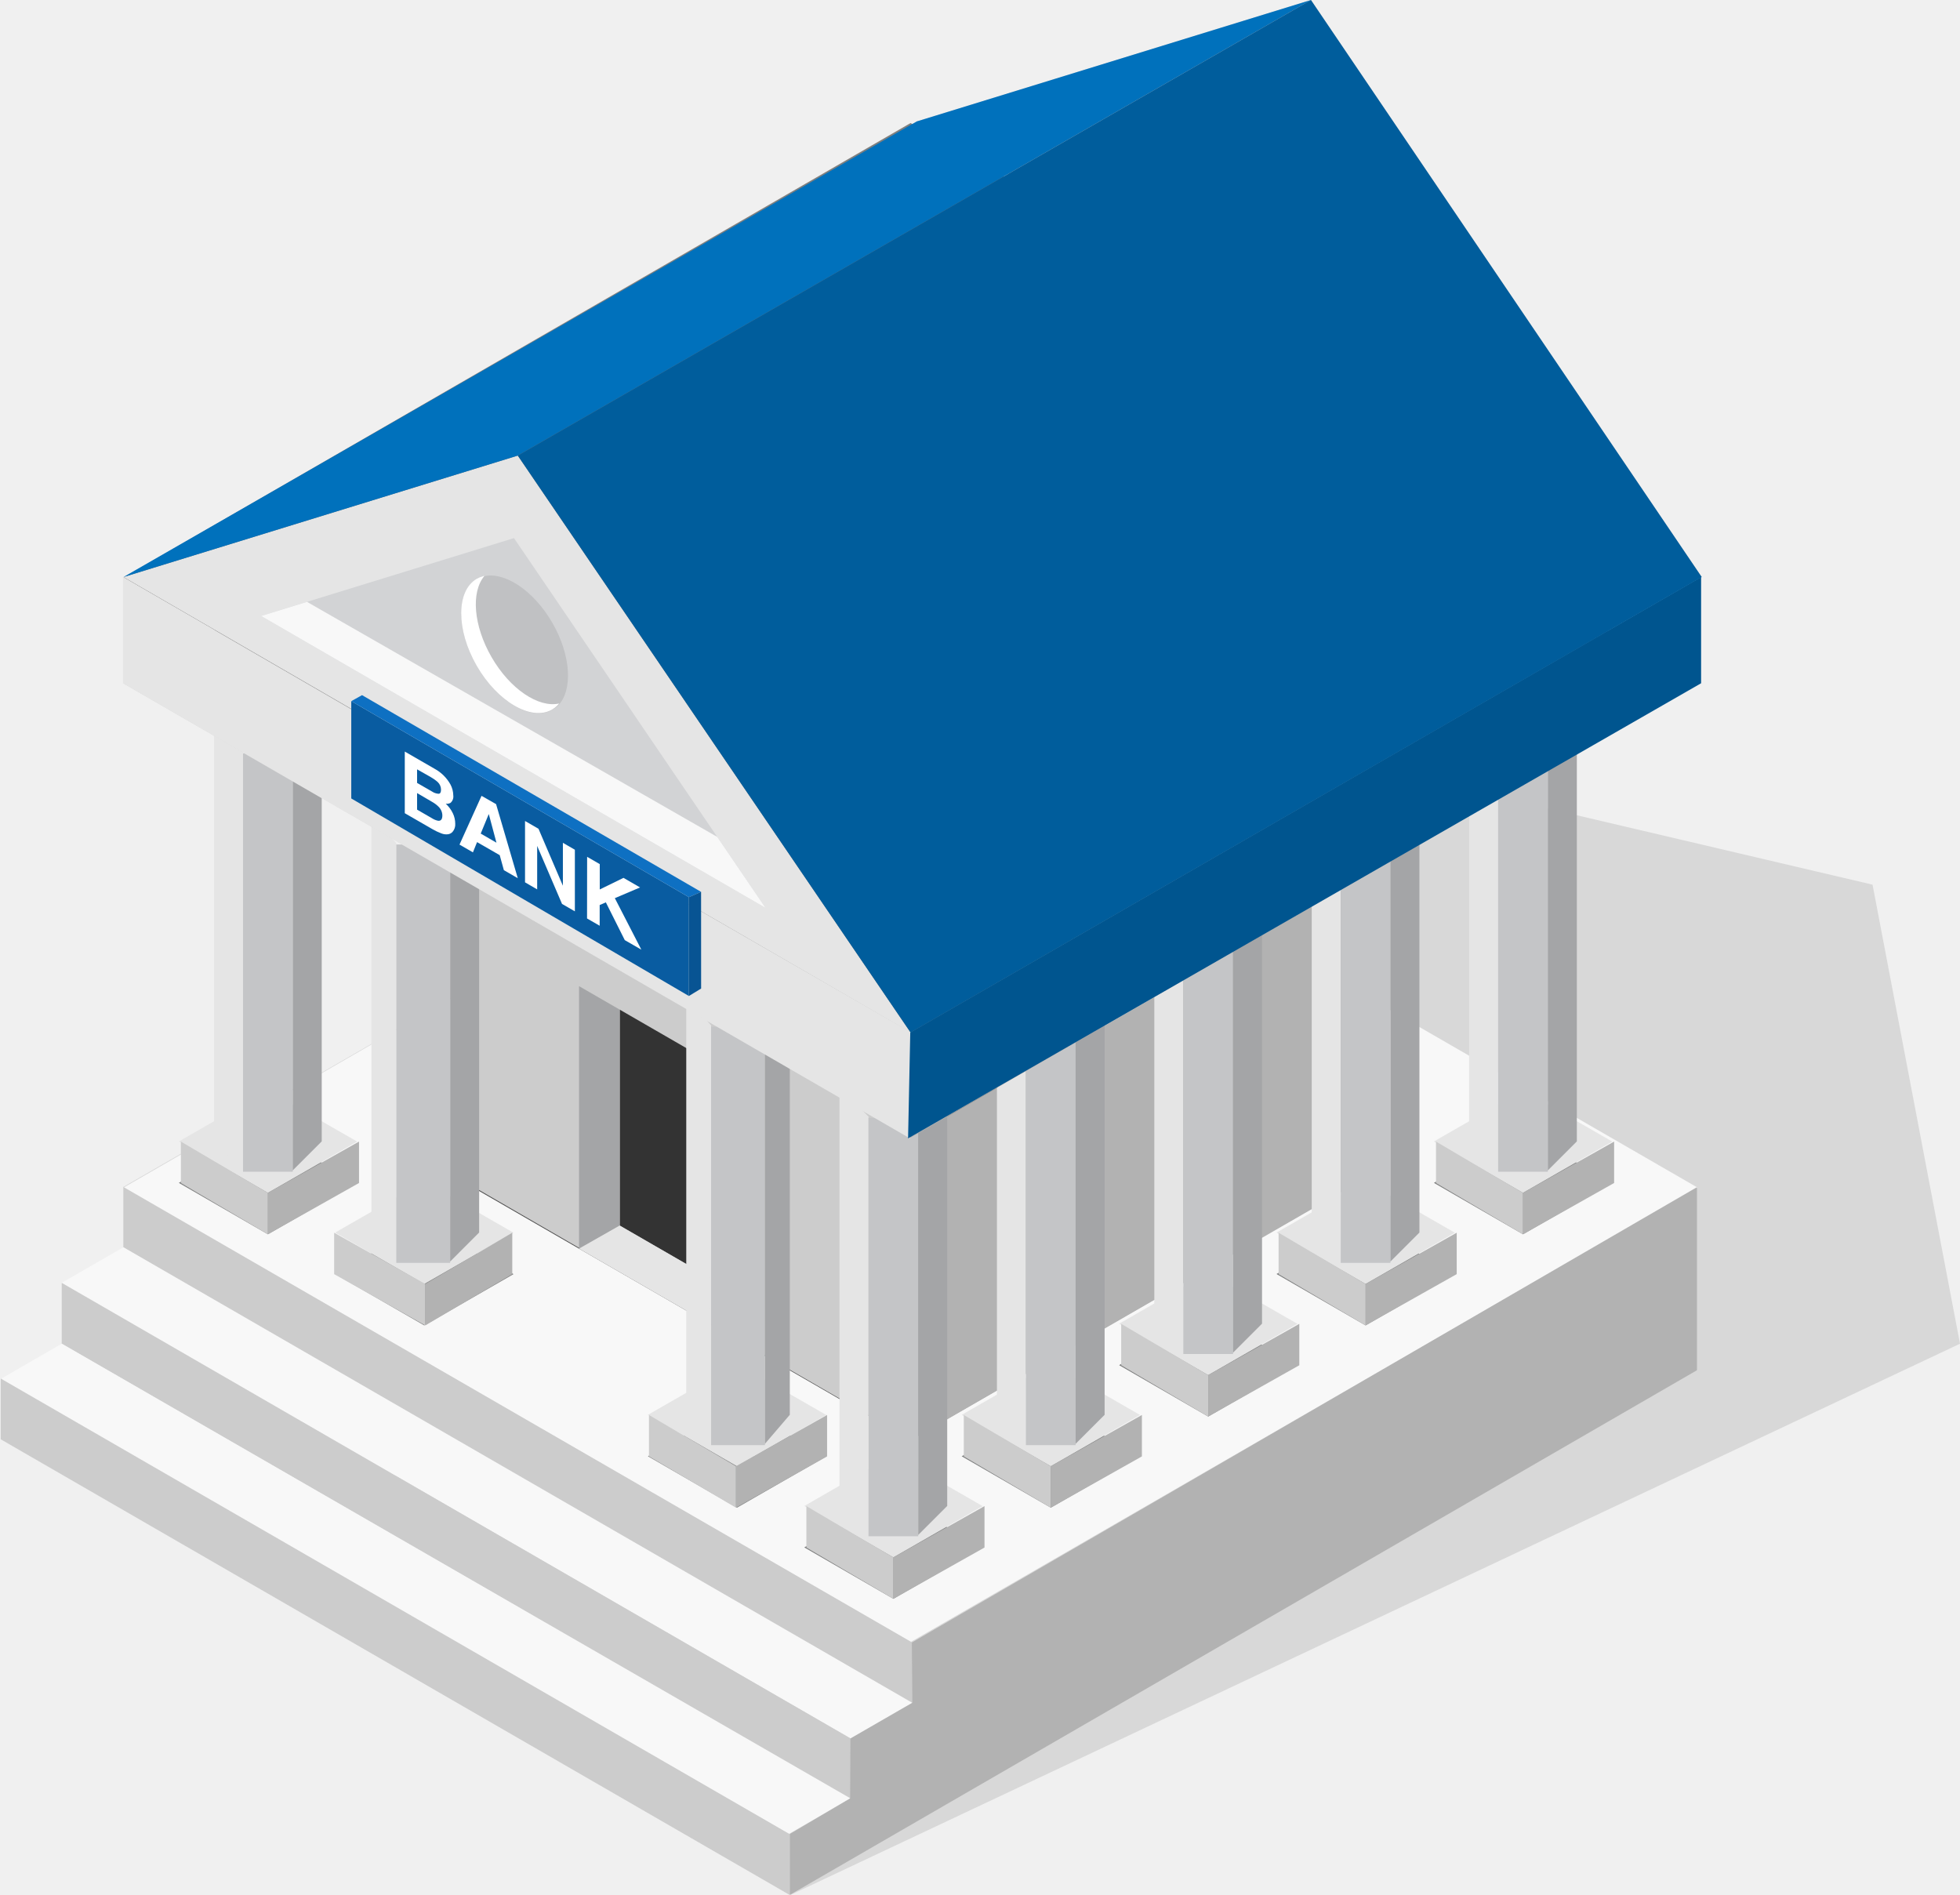
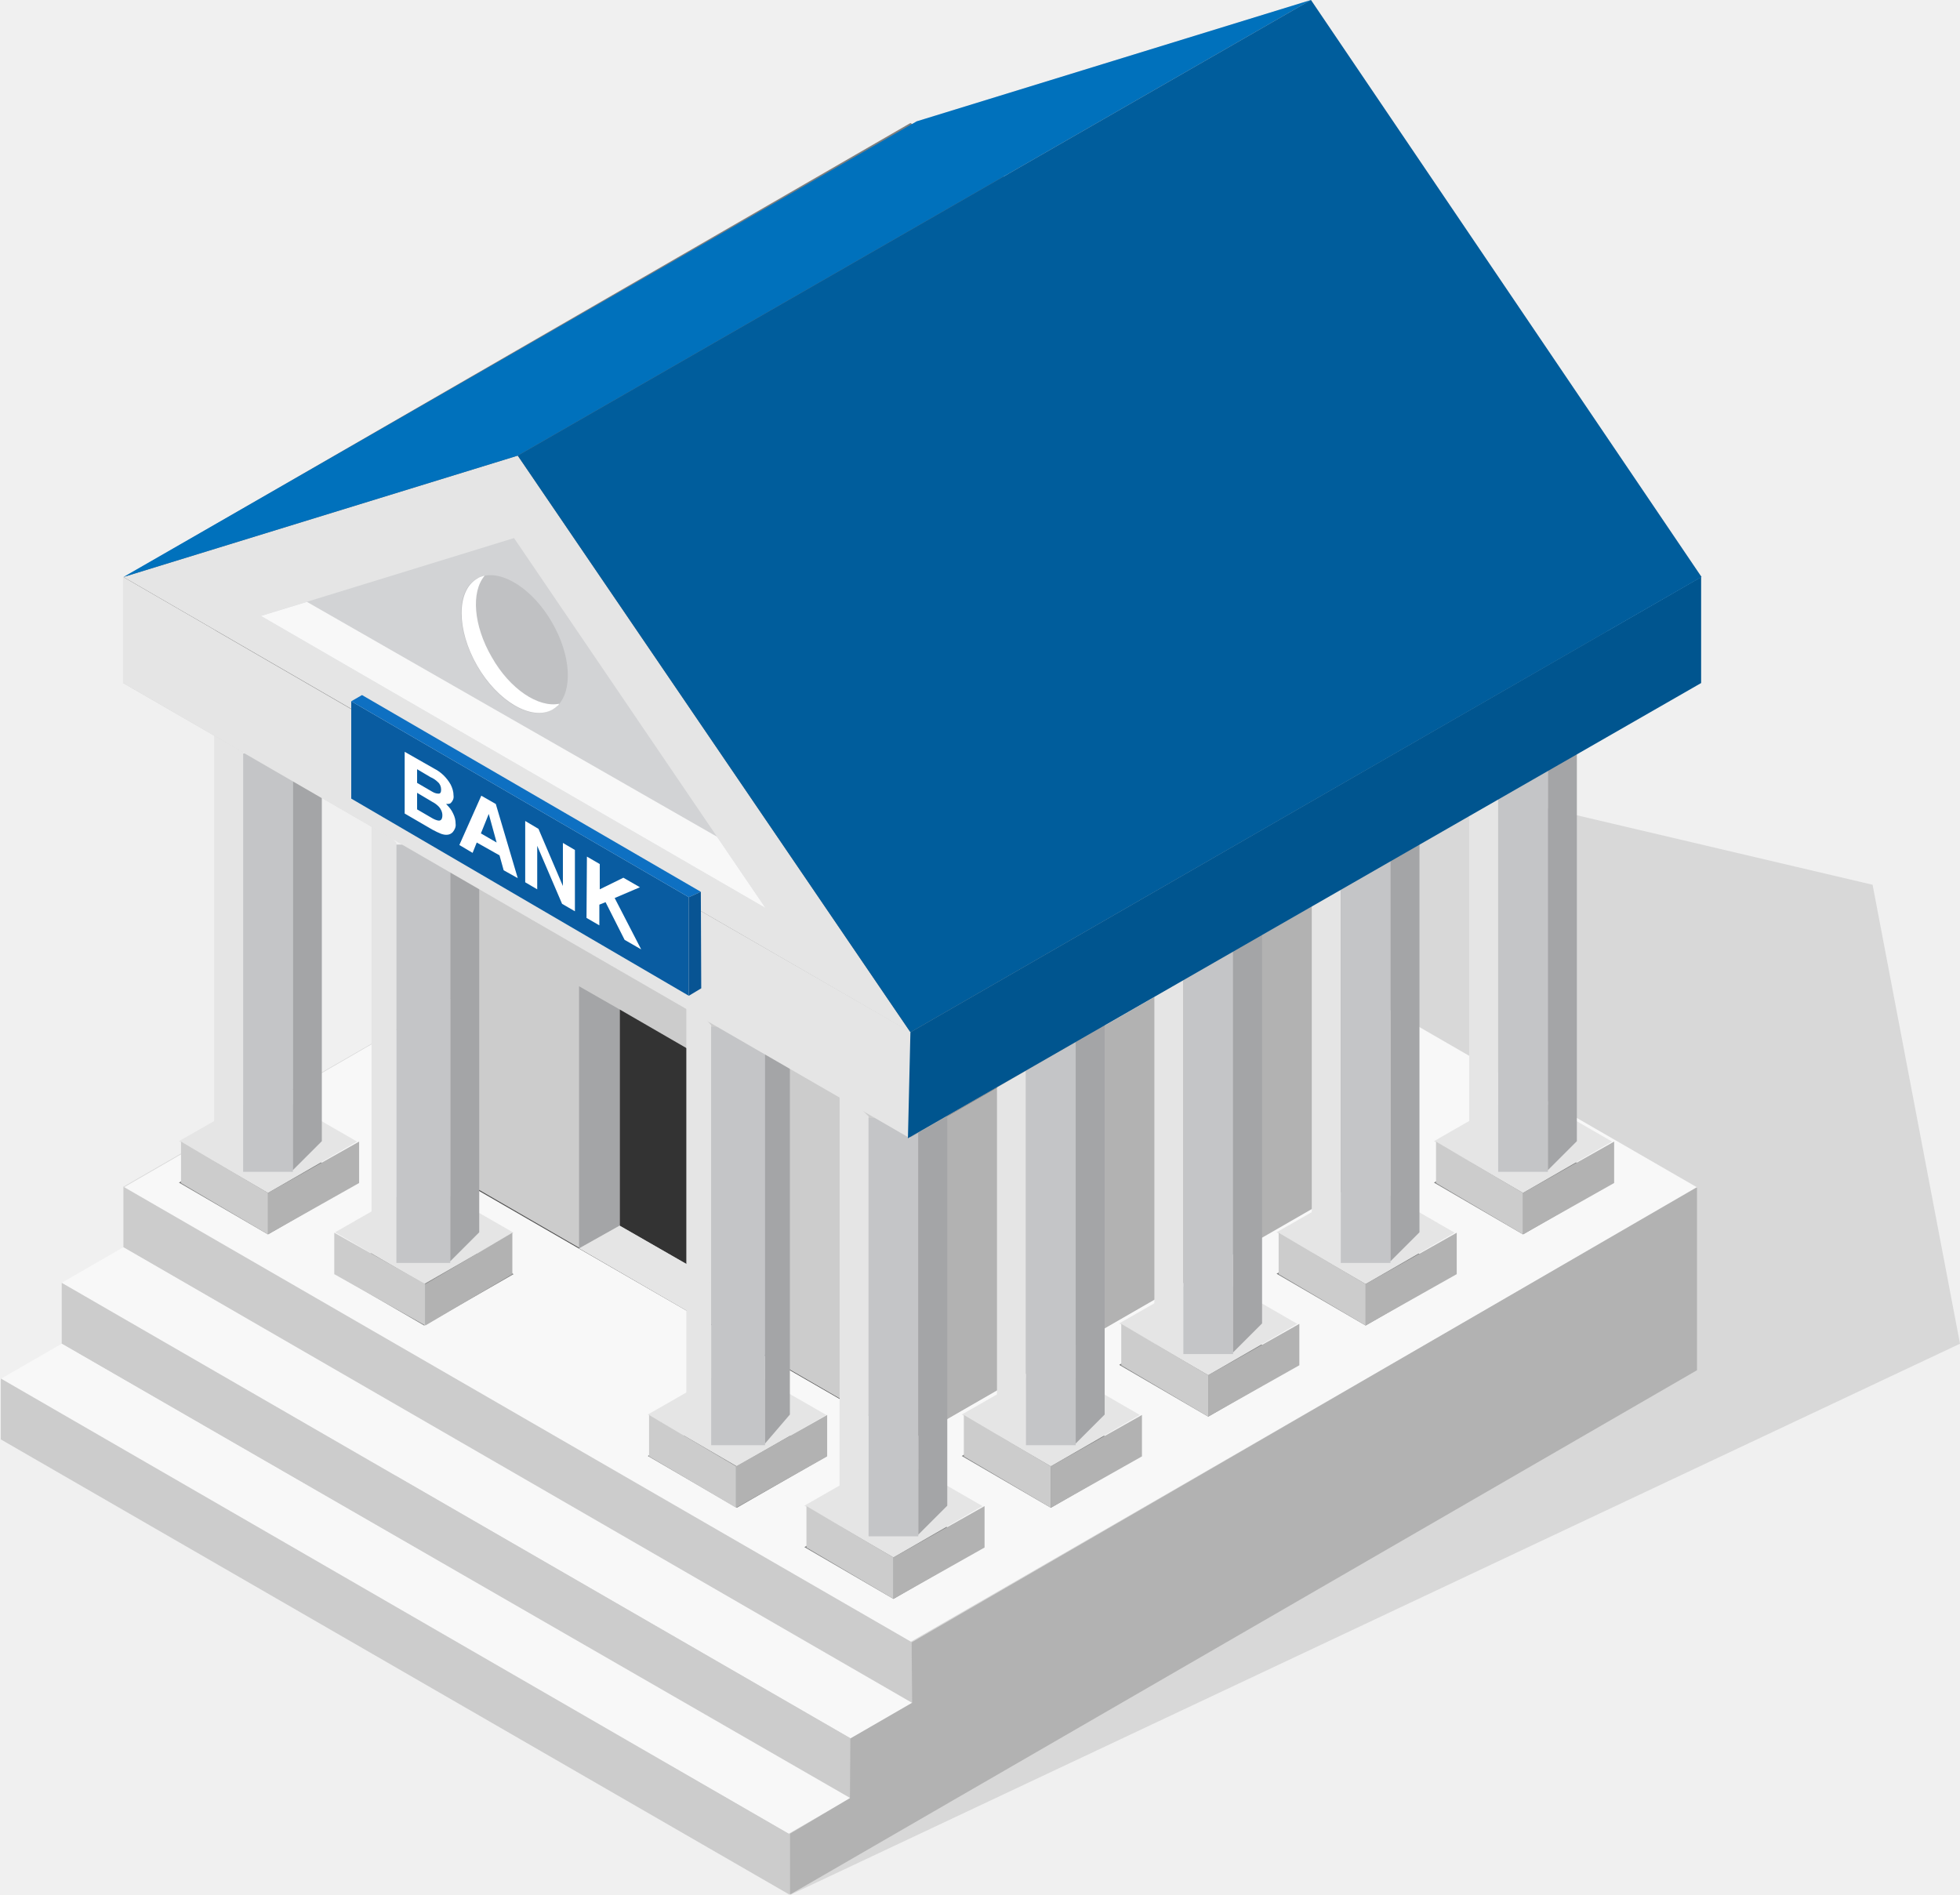
- <svg xmlns="http://www.w3.org/2000/svg" viewBox="0 0 473.17 457.43">
-   <defs>
-     <style>.cls-1{opacity:0.1;}.cls-2{fill:#f8f8f8;}.cls-3{fill:#4d4d4d;}.cls-4{fill:#b2b2b2;}.cls-5{fill:#ccc;}.cls-6{fill:#7e7f7f;}.cls-7{fill:#e5e5e5;}.cls-8{fill:#c4c5c7;}.cls-9{fill:#a4a5a7;}.cls-10{fill:#333;}.cls-11{fill:#7f7f7f;}.cls-12{fill:#00558f;}.cls-13{fill:#0071bc;}.cls-14{fill:#005d9c;}.cls-15{fill:#d2d3d5;}.cls-16{fill:#c0c1c3;}.cls-17{fill:#fff;}.cls-18{fill:#095ca1;}.cls-19{fill:#0e70c2;}.cls-20{fill:#085493;}</style>
-   </defs>
-   <g id="レイヤー_2" data-name="レイヤー 2">
+ <svg xmlns="http://www.w3.org/2000/svg" version="1.1" id="レイヤー_1" x="0px" y="0px" viewBox="0 0 473.2 457.4" style="enable-background:new 0 0 473.2 457.4;" xml:space="preserve">
+   <g id="レイヤー_2">
    <g id="polygon_bank">
-       <polygon class="cls-1" points="190.85 457.44 473.17 324.38 452.06 213.56 241.92 164.24 29.77 286.53 190.85 457.44" />
-       <polygon class="cls-2" points="29.81 286.7 219.82 396.4 409.83 286.7 219.82 177 29.81 286.7" />
-       <polygon class="cls-3" points="111.32 285 219.82 222.35 328.33 285 219.82 347.64 111.32 285" />
-       <polygon class="cls-4" points="325.67 286.7 219.97 347.64 220.04 274.51 325.67 213.56 325.67 286.7" />
-       <polygon class="cls-5" points="114.67 286.7 220.03 347.64 220.14 274.51 114.67 213.56 114.67 286.7" />
-       <polygon class="cls-5" points="220.22 411.19 29.77 301.2 29.77 286.53 220.22 396.51 220.22 411.19" />
-       <polygon class="cls-2" points="220.25 411.07 205.35 419.68 14.9 309.69 29.8 301.09 220.25 411.07" />
-       <polygon class="cls-5" points="205.35 434.35 14.9 324.37 14.9 309.69 205.35 419.68 205.35 434.35" />
-       <polygon class="cls-2" points="205.32 434.14 190.42 442.74 0 332.99 14.91 324.38 205.32 434.14" />
-       <polygon class="cls-5" points="190.62 457.44 0.17 347.45 0.17 332.78 190.62 442.76 190.62 457.44" />
-       <polygon class="cls-4" points="409.67 286.59 409.67 330.78 190.67 457.44 190.67 442.73 205.23 434.14 205.3 419.68 220.23 411.07 220.13 396.51 409.67 286.59" />
-       <polygon class="cls-6" points="64.67 273.2 43.17 285.55 64.67 297.96 86.22 285.58 64.67 273.2" />
-       <polygon class="cls-7" points="64.67 263.2 43.17 275.55 64.67 287.96 86.22 275.58 64.67 263.2" />
-       <polygon class="cls-4" points="86.67 285.58 64.67 297.96 64.67 287.96 86.67 275.58 86.67 285.58" />
-       <polygon class="cls-5" points="43.67 285.58 64.67 297.96 64.67 287.96 43.67 275.58 43.67 285.58" />
-       <polygon class="cls-7" points="58.67 282.54 51.67 275.58 51.67 174.58 58.67 181.54 58.67 282.54" />
-       <rect class="cls-8" x="58.67" y="181.86" width="12" height="101" />
-       <polygon class="cls-9" points="77.67 275.54 70.67 282.54 70.67 181.54 77.67 174.54 77.67 275.54" />
-       <polygon class="cls-6" points="102.42 295.2 80.92 307.55 102.42 319.96 123.97 307.58 102.42 295.2" />
-       <polygon class="cls-7" points="102.42 285.2 80.92 297.55 102.42 309.96 123.97 297.58 102.42 285.2" />
-       <polygon class="cls-4" points="123.67 307.58 102.67 319.96 102.67 309.96 123.67 297.58 123.67 307.58" />
-       <polygon class="cls-5" points="80.67 307.58 102.67 319.96 102.67 309.96 80.67 297.58 80.67 307.58" />
-       <polygon class="cls-7" points="95.67 304.54 89.67 297.58 89.67 196.58 95.67 203.54 95.67 304.54" />
-       <rect class="cls-8" x="95.67" y="203.86" width="13" height="101" />
-       <polygon class="cls-9" points="115.67 297.54 108.67 304.54 108.67 203.54 115.67 196.54 115.67 297.54" />
-       <polygon class="cls-10" points="149.61 295.86 171.21 308.33 171.22 256.21 149.61 243.73 149.61 295.86" />
-       <polygon class="cls-6" points="177.92 339.2 156.42 351.55 177.92 363.96 199.47 351.58 177.92 339.2" />
-       <polygon class="cls-7" points="177.92 329.2 156.42 341.55 177.92 353.96 199.47 341.58 177.92 329.2" />
-       <polygon class="cls-4" points="199.67 351.58 177.67 363.96 177.67 353.96 199.67 341.58 199.67 351.58" />
-       <polygon class="cls-5" points="156.67 351.58 177.67 363.96 177.67 353.96 156.67 341.58 156.67 351.58" />
-       <polygon class="cls-7" points="171.67 348.54 165.67 341.58 165.67 240.58 171.67 247.54 171.67 348.54" />
-       <rect class="cls-8" x="171.67" y="247.86" width="13" height="101" />
-       <polygon class="cls-9" points="190.67 341.54 184.67 348.54 184.67 247.54 190.67 240.54 190.67 341.54" />
-       <polygon class="cls-6" points="215.67 361.2 194.17 373.55 215.67 385.96 237.22 373.58 215.67 361.2" />
-       <polygon class="cls-7" points="215.67 351.2 194.17 363.55 215.67 375.96 237.22 363.58 215.67 351.2" />
-       <polygon class="cls-4" points="237.67 373.58 215.67 385.96 215.67 375.96 237.67 363.58 237.67 373.58" />
-       <polygon class="cls-5" points="194.67 373.58 215.67 385.96 215.67 375.96 194.67 363.58 194.67 373.58" />
-       <polygon class="cls-7" points="209.67 370.54 202.67 363.58 202.67 262.58 209.67 269.54 209.67 370.54" />
-       <rect class="cls-8" x="209.67" y="269.86" width="12" height="101" />
-       <polygon class="cls-9" points="228.67 363.54 221.67 370.54 221.67 269.54 228.67 262.54 228.67 363.54" />
-       <polygon class="cls-6" points="253.67 339.2 232.17 351.55 253.67 363.96 275.22 351.58 253.67 339.2" />
-       <polygon class="cls-7" points="253.67 329.2 232.17 341.55 253.67 353.96 275.22 341.58 253.67 329.2" />
-       <polygon class="cls-4" points="275.67 351.58 253.67 363.96 253.67 353.96 275.67 341.58 275.67 351.58" />
-       <polygon class="cls-5" points="232.67 351.58 253.67 363.96 253.67 353.96 232.67 341.58 232.67 351.58" />
-       <polygon class="cls-7" points="247.67 348.54 240.67 341.58 240.67 240.58 247.67 247.54 247.67 348.54" />
-       <rect class="cls-8" x="247.67" y="247.86" width="12" height="101" />
-       <polygon class="cls-9" points="266.67 341.54 259.67 348.54 259.67 247.54 266.67 240.54 266.67 341.54" />
-       <polygon class="cls-6" points="291.67 317.2 270.17 329.55 291.67 341.96 313.22 329.58 291.67 317.2" />
-       <polygon class="cls-7" points="291.67 307.2 270.17 319.55 291.67 331.96 313.22 319.58 291.67 307.2" />
-       <polygon class="cls-4" points="313.67 329.58 291.67 341.96 291.67 331.96 313.67 319.58 313.67 329.58" />
-       <polygon class="cls-5" points="270.67 329.58 291.67 341.96 291.67 331.96 270.67 319.58 270.67 329.58" />
-       <polygon class="cls-7" points="285.67 326.54 278.67 319.58 278.67 218.58 285.67 225.54 285.67 326.54" />
-       <rect class="cls-8" x="285.67" y="225.86" width="12" height="101" />
-       <polygon class="cls-9" points="304.67 319.54 297.67 326.54 297.67 225.54 304.67 218.54 304.67 319.54" />
-       <polygon class="cls-6" points="329.67 295.2 308.17 307.55 329.67 319.96 351.22 307.58 329.67 295.2" />
-       <polygon class="cls-7" points="329.67 285.2 308.17 297.55 329.67 309.96 351.22 297.58 329.67 285.2" />
-       <polygon class="cls-4" points="351.67 307.58 329.67 319.96 329.67 309.96 351.67 297.58 351.67 307.58" />
-       <polygon class="cls-5" points="308.67 307.58 329.67 319.96 329.67 309.96 308.67 297.58 308.67 307.58" />
-       <polygon class="cls-7" points="323.67 304.54 316.67 297.58 316.67 196.58 323.67 203.54 323.67 304.54" />
-       <rect class="cls-8" x="323.67" y="203.86" width="12" height="101" />
-       <polygon class="cls-9" points="342.67 297.54 335.67 304.54 335.67 203.54 342.67 196.54 342.67 297.54" />
-       <polygon class="cls-6" points="367.67 273.2 346.17 285.55 367.67 297.96 389.22 285.58 367.67 273.2" />
-       <polygon class="cls-7" points="367.67 263.2 346.17 275.55 367.67 287.96 389.22 275.58 367.67 263.2" />
-       <polygon class="cls-4" points="389.67 285.58 367.67 297.96 367.67 287.96 389.67 275.58 389.67 285.58" />
-       <polygon class="cls-5" points="346.67 285.58 367.67 297.96 367.67 287.96 346.67 275.58 346.67 285.58" />
-       <polygon class="cls-7" points="361.67 282.54 354.67 275.58 354.67 174.58 361.67 181.54 361.67 282.54" />
-       <rect class="cls-8" x="361.67" y="181.86" width="12" height="101" />
-       <polygon class="cls-9" points="380.67 275.54 373.67 282.54 373.67 181.54 380.67 174.54 380.67 275.54" />
-       <polygon class="cls-4" points="29.81 164.94 219.82 274.64 409.83 164.94 219.82 55.23 29.81 164.94" />
-       <polygon class="cls-11" points="29.81 139.4 219.82 249.24 409.83 139.4 219.82 29.7 29.81 139.4" />
-       <polygon class="cls-7" points="219.99 249.24 219.67 262.04 219.67 274.81 124.67 219.87 29.67 164.94 29.67 152.12 29.67 139.3 124.59 194.29 219.99 249.24" />
-       <polygon class="cls-12" points="219.75 249.24 219.22 274.81 410.67 164.94 410.67 139.3 219.75 249.24" />
-       <polygon class="cls-7" points="29.81 139.3 219.82 249.24 125 109.98 29.81 139.3" />
-       <polygon class="cls-5" points="221.3 29.32 410.82 139.3 316.48 0 221.3 29.32" />
-       <polygon class="cls-13" points="316.48 0 125 109.98 29.81 139.3 221.3 29.32 316.48 0" />
-       <polygon class="cls-14" points="316.48 0 410.82 139.3 219.82 249.24 125 109.98 316.48 0" />
-       <polygon class="cls-15" points="124.08 129.9 63.04 148.7 184.8 219.16 124.08 129.9" />
-       <polygon class="cls-2" points="74.11 145.29 63.04 148.7 184.8 219.16 173.15 202.03 74.11 145.29" />
-       <path class="cls-16" d="M133.34,171.33c-5,2.9-13.17-1.83-18.21-10.55s-5.05-18.15,0-21a6.2,6.2,0,0,1,1.45-.6c5-1.4,12.18,3.23,16.76,11.16s5,16.44,1.28,20.1A6.2,6.2,0,0,1,133.34,171.33Z" />
-       <path class="cls-17" d="M118.67,158.64c-4.38-7.59-5-15.69-1.74-19.59-.13,0-.27,0-.39.08a6.2,6.2,0,0,0-1.45.6c-5,2.9-5,12.32,0,21s13.19,13.45,18.21,10.55a6.2,6.2,0,0,0,1.24-.95c.16-.15.29-.33.44-.5C130,170.93,123.12,166.35,118.67,158.64Z" />
-       <polygon class="cls-9" points="139.79 301.44 149.61 295.86 149.61 243.73 139.79 238.06 139.79 301.44" />
-       <polygon class="cls-18" points="166.31 240.44 84.8 192.75 84.8 169.26 166.31 216.58 166.31 240.44" />
-       <polygon class="cls-19" points="87.4 167.81 84.8 169.26 166.31 216.58 169.25 215.3 87.4 167.81" />
-       <polygon class="cls-20" points="166.31 216.58 166.31 240.44 169.26 238.64 169.25 215.3 166.31 216.58" />
-       <polygon class="cls-7" points="149.61 295.86 139.79 301.44 171.44 319.71 171.21 308.33 149.61 295.86" />
-       <path class="cls-17" d="M108.75,189.38a5.83,5.83,0,0,1,.68,2.66,2,2,0,0,1-.69,1.79,1.92,1.92,0,0,1-1.13.19,7.62,7.62,0,0,1,1.71,2.3,5.85,5.85,0,0,1,.58,2.51,2.71,2.71,0,0,1-.66,2,1.83,1.83,0,0,1-1.05.56,3.21,3.21,0,0,1-1.68-.22,13.81,13.81,0,0,1-2.1-1l-6.69-3.86V181.43l7.17,4.14A9.7,9.7,0,0,1,108.75,189.38Zm-8.06-3.66V189l3.61,2.08a3.18,3.18,0,0,0,1.57.54q.6,0,.6-1a2.51,2.51,0,0,0-.8-1.83,10.09,10.09,0,0,0-1.75-1.24Zm0,5.73v4l3.6,2.08a4.13,4.13,0,0,0,1.5.61q1,.08,1-1.29a3,3,0,0,0-.95-2.14,7,7,0,0,0-1.48-1.11Z" />
-       <path class="cls-17" d="M116.25,192.12l3.51,2L125,212l-3.36-1.94-1-3.62-5.47-3.15-1,2.47-3.24-1.87Zm-.2,9.11,3.8,2.2L118,196.51Z" />
-       <path class="cls-17" d="M126.75,198.19l3.25,1.88,5.89,13.75V203.46l2.89,1.67V220l-3.1-1.79-6-14V214.7L126.75,213Z" />
-       <path class="cls-17" d="M141.74,206.84l3.05,1.76v6.12l5.73-2.8,4,2.31-6.09,2.59,6.4,12.43-4-2.3-4.57-9.12-1.49.65v5l-3.05-1.76Z" />
+       <polygon style="opacity:0.1;enable-background:new    ;" points="190.9,457.4 473.2,324.4 452.1,213.6 241.9,164.2 29.8,286.5       " />
+       <polygon style="fill:#F8F8F8;" points="29.8,286.7 219.8,396.4 409.8,286.7 219.8,177   " />
+       <polygon style="fill:#4D4D4D;" points="111.3,285 219.8,222.4 328.3,285 219.8,347.6   " />
+       <polygon style="fill:#B2B2B2;" points="325.7,286.7 220,347.6 220,274.5 325.7,213.6   " />
+       <polygon style="fill:#CCCCCC;" points="114.7,286.7 220,347.6 220.1,274.5 114.7,213.6   " />
+       <polygon style="fill:#CCCCCC;" points="220.2,411.2 29.8,301.2 29.8,286.5 220.2,396.5   " />
+       <polygon style="fill:#F8F8F8;" points="220.2,411.1 205.4,419.7 14.9,309.7 29.8,301.1   " />
+       <polygon style="fill:#CCCCCC;" points="205.4,434.4 14.9,324.4 14.9,309.7 205.4,419.7   " />
+       <polygon style="fill:#F8F8F8;" points="205.3,434.1 190.4,442.7 0,333 14.9,324.4   " />
+       <polygon style="fill:#CCCCCC;" points="190.6,457.4 0.2,347.5 0.2,332.8 190.6,442.8   " />
+       <polygon style="fill:#B2B2B2;" points="409.7,286.6 409.7,330.8 190.7,457.4 190.7,442.7 205.2,434.1 205.3,419.7 220.2,411.1     220.1,396.5   " />
+       <polygon style="fill:#7E7F7F;" points="64.7,273.2 43.2,285.5 64.7,298 86.2,285.6   " />
+       <polygon style="fill:#E5E5E5;" points="64.7,263.2 43.2,275.5 64.7,288 86.2,275.6   " />
+       <polygon style="fill:#B2B2B2;" points="86.7,285.6 64.7,298 64.7,288 86.7,275.6   " />
+       <polygon style="fill:#CCCCCC;" points="43.7,285.6 64.7,298 64.7,288 43.7,275.6   " />
+       <polygon style="fill:#E5E5E5;" points="58.7,282.5 51.7,275.6 51.7,174.6 58.7,181.5   " />
+       <rect x="58.7" y="181.9" style="fill:#C4C5C7;" width="12" height="101" />
+       <polygon style="fill:#A4A5A7;" points="77.7,275.5 70.7,282.5 70.7,181.5 77.7,174.5   " />
+       <polygon style="fill:#7E7F7F;" points="102.4,295.2 80.9,307.5 102.4,320 124,307.6   " />
+       <polygon style="fill:#E5E5E5;" points="102.4,285.2 80.9,297.5 102.4,310 124,297.6   " />
+       <polygon style="fill:#B2B2B2;" points="123.7,307.6 102.7,320 102.7,310 123.7,297.6   " />
+       <polygon style="fill:#CCCCCC;" points="80.7,307.6 102.7,320 102.7,310 80.7,297.6   " />
+       <polygon style="fill:#E5E5E5;" points="95.7,304.5 89.7,297.6 89.7,196.6 95.7,203.5   " />
+       <rect x="95.7" y="203.9" style="fill:#C4C5C7;" width="13" height="101" />
+       <polygon style="fill:#A4A5A7;" points="115.7,297.5 108.7,304.5 108.7,203.5 115.7,196.5   " />
+       <polygon style="fill:#333333;" points="149.6,295.9 171.2,308.3 171.2,256.2 149.6,243.7   " />
+       <polygon style="fill:#7E7F7F;" points="177.9,339.2 156.4,351.5 177.9,364 199.5,351.6   " />
+       <polygon style="fill:#E5E5E5;" points="177.9,329.2 156.4,341.5 177.9,354 199.5,341.6   " />
+       <polygon style="fill:#B2B2B2;" points="199.7,351.6 177.7,364 177.7,354 199.7,341.6   " />
+       <polygon style="fill:#CCCCCC;" points="156.7,351.6 177.7,364 177.7,354 156.7,341.6   " />
+       <polygon style="fill:#E5E5E5;" points="171.7,348.5 165.7,341.6 165.7,240.6 171.7,247.5   " />
+       <rect x="171.7" y="247.9" style="fill:#C4C5C7;" width="13" height="101" />
+       <polygon style="fill:#A4A5A7;" points="190.7,341.5 184.7,348.5 184.7,247.5 190.7,240.5   " />
+       <polygon style="fill:#7E7F7F;" points="215.7,361.2 194.2,373.5 215.7,386 237.2,373.6   " />
+       <polygon style="fill:#E5E5E5;" points="215.7,351.2 194.2,363.5 215.7,376 237.2,363.6   " />
+       <polygon style="fill:#B2B2B2;" points="237.7,373.6 215.7,386 215.7,376 237.7,363.6   " />
+       <polygon style="fill:#CCCCCC;" points="194.7,373.6 215.7,386 215.7,376 194.7,363.6   " />
+       <polygon style="fill:#E5E5E5;" points="209.7,370.5 202.7,363.6 202.7,262.6 209.7,269.5   " />
+       <rect x="209.7" y="269.9" style="fill:#C4C5C7;" width="12" height="101" />
+       <polygon style="fill:#A4A5A7;" points="228.7,363.5 221.7,370.5 221.7,269.5 228.7,262.5   " />
+       <polygon style="fill:#7E7F7F;" points="253.7,339.2 232.2,351.5 253.7,364 275.2,351.6   " />
+       <polygon style="fill:#E5E5E5;" points="253.7,329.2 232.2,341.5 253.7,354 275.2,341.6   " />
+       <polygon style="fill:#B2B2B2;" points="275.7,351.6 253.7,364 253.7,354 275.7,341.6   " />
+       <polygon style="fill:#CCCCCC;" points="232.7,351.6 253.7,364 253.7,354 232.7,341.6   " />
+       <polygon style="fill:#E5E5E5;" points="247.7,348.5 240.7,341.6 240.7,240.6 247.7,247.5   " />
+       <rect x="247.7" y="247.9" style="fill:#C4C5C7;" width="12" height="101" />
+       <polygon style="fill:#A4A5A7;" points="266.7,341.5 259.7,348.5 259.7,247.5 266.7,240.5   " />
+       <polygon style="fill:#7E7F7F;" points="291.7,317.2 270.2,329.5 291.7,342 313.2,329.6   " />
+       <polygon style="fill:#E5E5E5;" points="291.7,307.2 270.2,319.5 291.7,332 313.2,319.6   " />
+       <polygon style="fill:#B2B2B2;" points="313.7,329.6 291.7,342 291.7,332 313.7,319.6   " />
+       <polygon style="fill:#CCCCCC;" points="270.7,329.6 291.7,342 291.7,332 270.7,319.6   " />
+       <polygon style="fill:#E5E5E5;" points="285.7,326.5 278.7,319.6 278.7,218.6 285.7,225.5   " />
+       <rect x="285.7" y="225.9" style="fill:#C4C5C7;" width="12" height="101" />
+       <polygon style="fill:#A4A5A7;" points="304.7,319.5 297.7,326.5 297.7,225.5 304.7,218.5   " />
+       <polygon style="fill:#7E7F7F;" points="329.7,295.2 308.2,307.5 329.7,320 351.2,307.6   " />
+       <polygon style="fill:#E5E5E5;" points="329.7,285.2 308.2,297.5 329.7,310 351.2,297.6   " />
+       <polygon style="fill:#B2B2B2;" points="351.7,307.6 329.7,320 329.7,310 351.7,297.6   " />
+       <polygon style="fill:#CCCCCC;" points="308.7,307.6 329.7,320 329.7,310 308.7,297.6   " />
+       <polygon style="fill:#E5E5E5;" points="323.7,304.5 316.7,297.6 316.7,196.6 323.7,203.5   " />
+       <rect x="323.7" y="203.9" style="fill:#C4C5C7;" width="12" height="101" />
+       <polygon style="fill:#A4A5A7;" points="342.7,297.5 335.7,304.5 335.7,203.5 342.7,196.5   " />
+       <polygon style="fill:#7E7F7F;" points="367.7,273.2 346.2,285.5 367.7,298 389.2,285.6   " />
+       <polygon style="fill:#E5E5E5;" points="367.7,263.2 346.2,275.5 367.7,288 389.2,275.6   " />
+       <polygon style="fill:#B2B2B2;" points="389.7,285.6 367.7,298 367.7,288 389.7,275.6   " />
+       <polygon style="fill:#CCCCCC;" points="346.7,285.6 367.7,298 367.7,288 346.7,275.6   " />
+       <polygon style="fill:#E5E5E5;" points="361.7,282.5 354.7,275.6 354.7,174.6 361.7,181.5   " />
+       <rect x="361.7" y="181.9" style="fill:#C4C5C7;" width="12" height="101" />
+       <polygon style="fill:#A4A5A7;" points="380.7,275.5 373.7,282.5 373.7,181.5 380.7,174.5   " />
+       <polygon style="fill:#B2B2B2;" points="29.8,164.9 219.8,274.6 409.8,164.9 219.8,55.2   " />
+       <polygon style="fill:#7F7F7F;" points="29.8,139.4 219.8,249.2 409.8,139.4 219.8,29.7   " />
+       <polygon style="fill:#E5E5E5;" points="220,249.2 219.7,262 219.7,274.8 124.7,219.9 29.7,164.9 29.7,152.1 29.7,139.3     124.6,194.3   " />
+       <polygon style="fill:#00558F;" points="219.8,249.2 219.2,274.8 410.7,164.9 410.7,139.3   " />
+       <polygon style="fill:#E5E5E5;" points="29.8,139.3 219.8,249.2 125,110   " />
+       <polygon style="fill:#CCCCCC;" points="221.3,29.3 410.8,139.3 316.5,0   " />
+       <polygon style="fill:#0071BC;" points="316.5,0 125,110 29.8,139.3 221.3,29.3   " />
+       <polygon style="fill:#005D9C;" points="316.5,0 410.8,139.3 219.8,249.2 125,110   " />
+       <polygon style="fill:#D2D3D5;" points="124.1,129.9 63,148.7 184.8,219.2   " />
+       <polygon style="fill:#F8F8F8;" points="74.1,145.3 63,148.7 184.8,219.2 173.1,202   " />
+       <path style="fill:#C0C1C3;" d="M133.3,171.3c-5,2.9-13.2-1.8-18.2-10.6s-5.1-18.1,0-21c0.5-0.3,0.9-0.5,1.4-0.6    c5-1.4,12.2,3.2,16.8,11.2s5,16.4,1.3,20.1C134.2,170.8,133.8,171.1,133.3,171.3z" />
+       <path style="fill:#FFFFFF;" d="M118.7,158.6c-4.4-7.6-5-15.7-1.7-19.6c-0.1,0-0.3,0-0.4,0.1c-0.5,0.1-1,0.3-1.4,0.6    c-5,2.9-5,12.3,0,21s13.2,13.4,18.2,10.6c0.5-0.3,0.9-0.6,1.2-0.9c0.2-0.1,0.3-0.3,0.4-0.5C130,170.9,123.1,166.4,118.7,158.6z" />
+       <polygon style="fill:#A4A5A7;" points="139.8,301.4 149.6,295.9 149.6,243.7 139.8,238.1   " />
+       <polygon style="fill:#095CA1;" points="166.3,240.4 84.8,192.8 84.8,169.3 166.3,216.6   " />
+       <polygon style="fill:#0E70C2;" points="87.4,167.8 84.8,169.3 166.3,216.6 169.2,215.3   " />
+       <polygon style="fill:#085493;" points="166.3,216.6 166.3,240.4 169.3,238.6 169.2,215.3   " />
+       <polygon style="fill:#E5E5E5;" points="149.6,295.9 139.8,301.4 171.4,319.7 171.2,308.3   " />
+       <path style="fill:#FFFFFF;" d="M108.8,189.4c0.4,0.8,0.7,1.7,0.7,2.7c0.1,0.7-0.2,1.3-0.7,1.8c-0.3,0.2-0.7,0.2-1.1,0.2    c0.7,0.7,1.3,1.4,1.7,2.3c0.4,0.8,0.6,1.6,0.6,2.5c0.1,0.7-0.2,1.4-0.7,2c-0.3,0.3-0.6,0.5-1.1,0.6c-0.6,0.1-1.1,0-1.7-0.2    c-0.7-0.3-1.4-0.6-2.1-1l-6.7-3.9v-14.9l7.2,4.1C106.5,186.4,107.9,187.8,108.8,189.4z M100.7,185.7v3.3l3.6,2.1    c0.5,0.3,1,0.5,1.6,0.5c0.4,0,0.6-0.3,0.6-1c0-0.7-0.3-1.4-0.8-1.8c-0.5-0.5-1.1-0.9-1.8-1.2L100.7,185.7z M100.7,191.4v4l3.6,2.1    c0.5,0.3,1,0.5,1.5,0.6c0.7,0.1,1-0.4,1-1.3c0-0.8-0.4-1.6-0.9-2.1c-0.4-0.4-0.9-0.8-1.5-1.1L100.7,191.4z" />
+       <path style="fill:#FFFFFF;" d="M116.2,192.1l3.5,2L125,212l-3.4-1.9l-1-3.6l-5.5-3.1l-1,2.5l-3.2-1.9L116.2,192.1z M116.1,201.2    l3.8,2.2l-1.9-6.9L116.1,201.2z" />
+       <path style="fill:#FFFFFF;" d="M126.8,198.2l3.2,1.9l5.9,13.8v-10.4l2.9,1.7V220l-3.1-1.8l-6-14v10.5l-2.9-1.7V198.2z" />
+       <path style="fill:#FFFFFF;" d="M141.7,206.8l3.1,1.8v6.1l5.7-2.8l4,2.3l-6.1,2.6l6.4,12.4l-4-2.3l-4.6-9.1l-1.5,0.6v5l-3.1-1.8    L141.7,206.8z" />
    </g>
  </g>
</svg>
